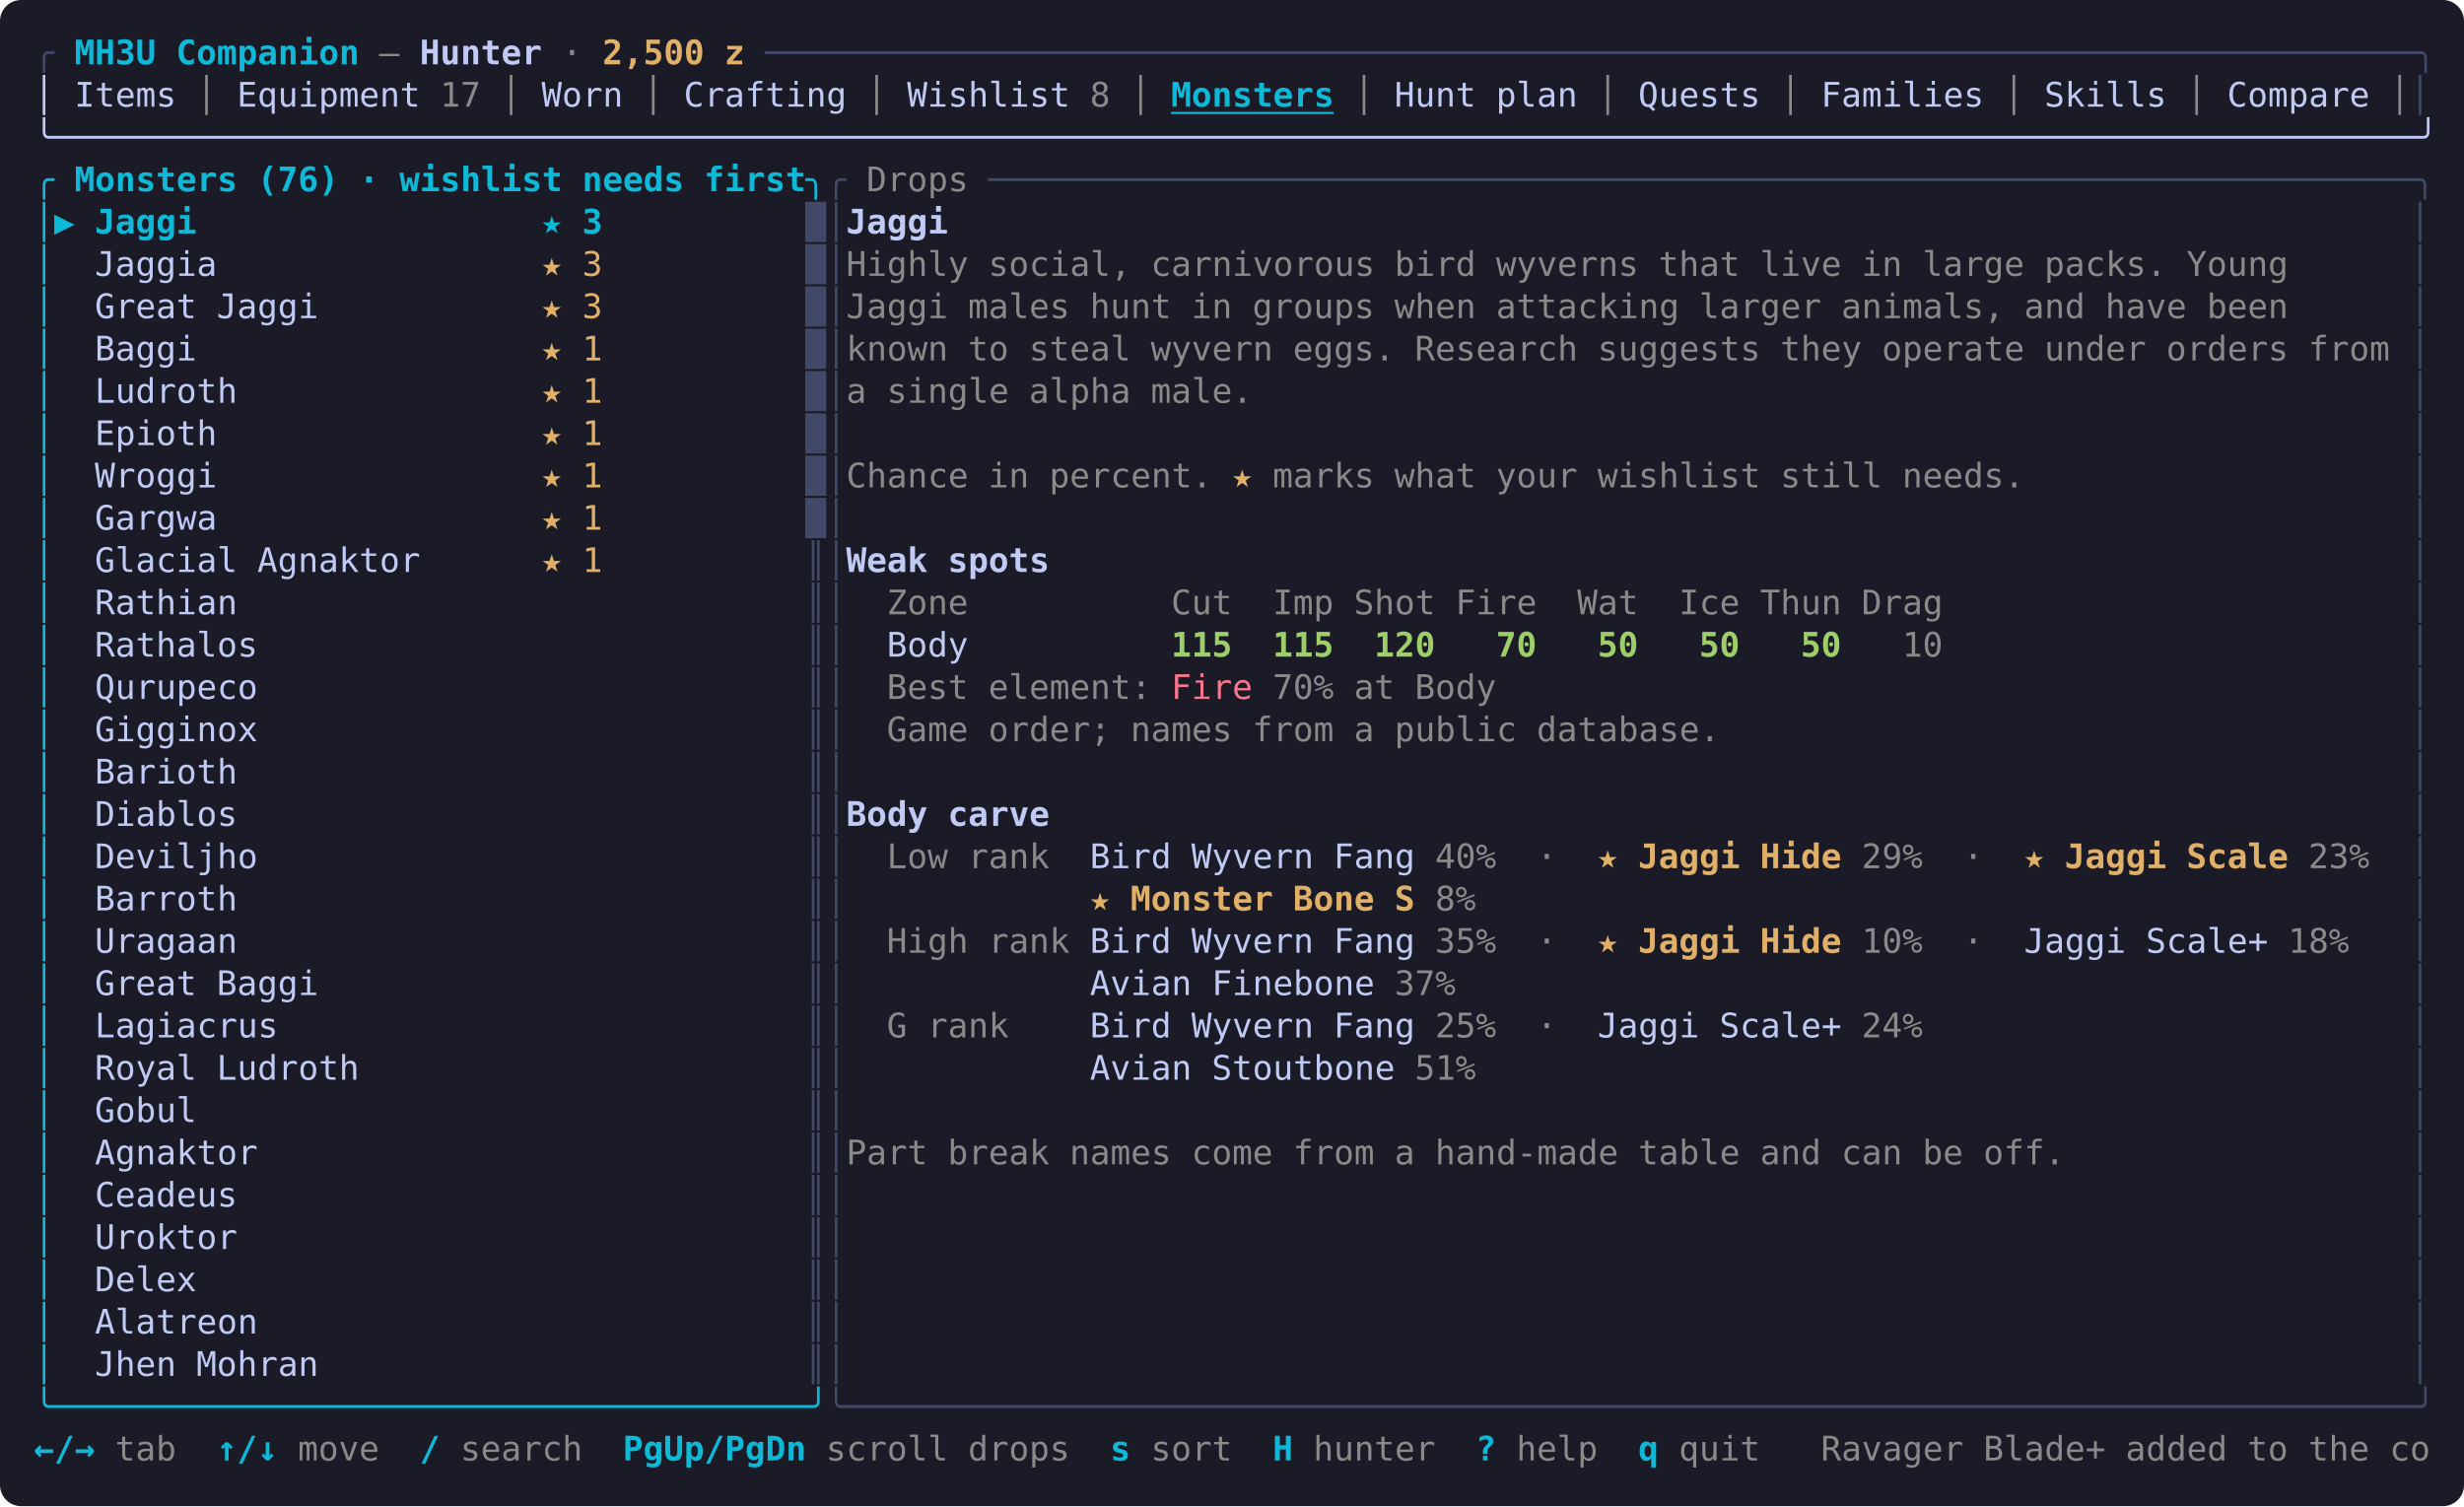
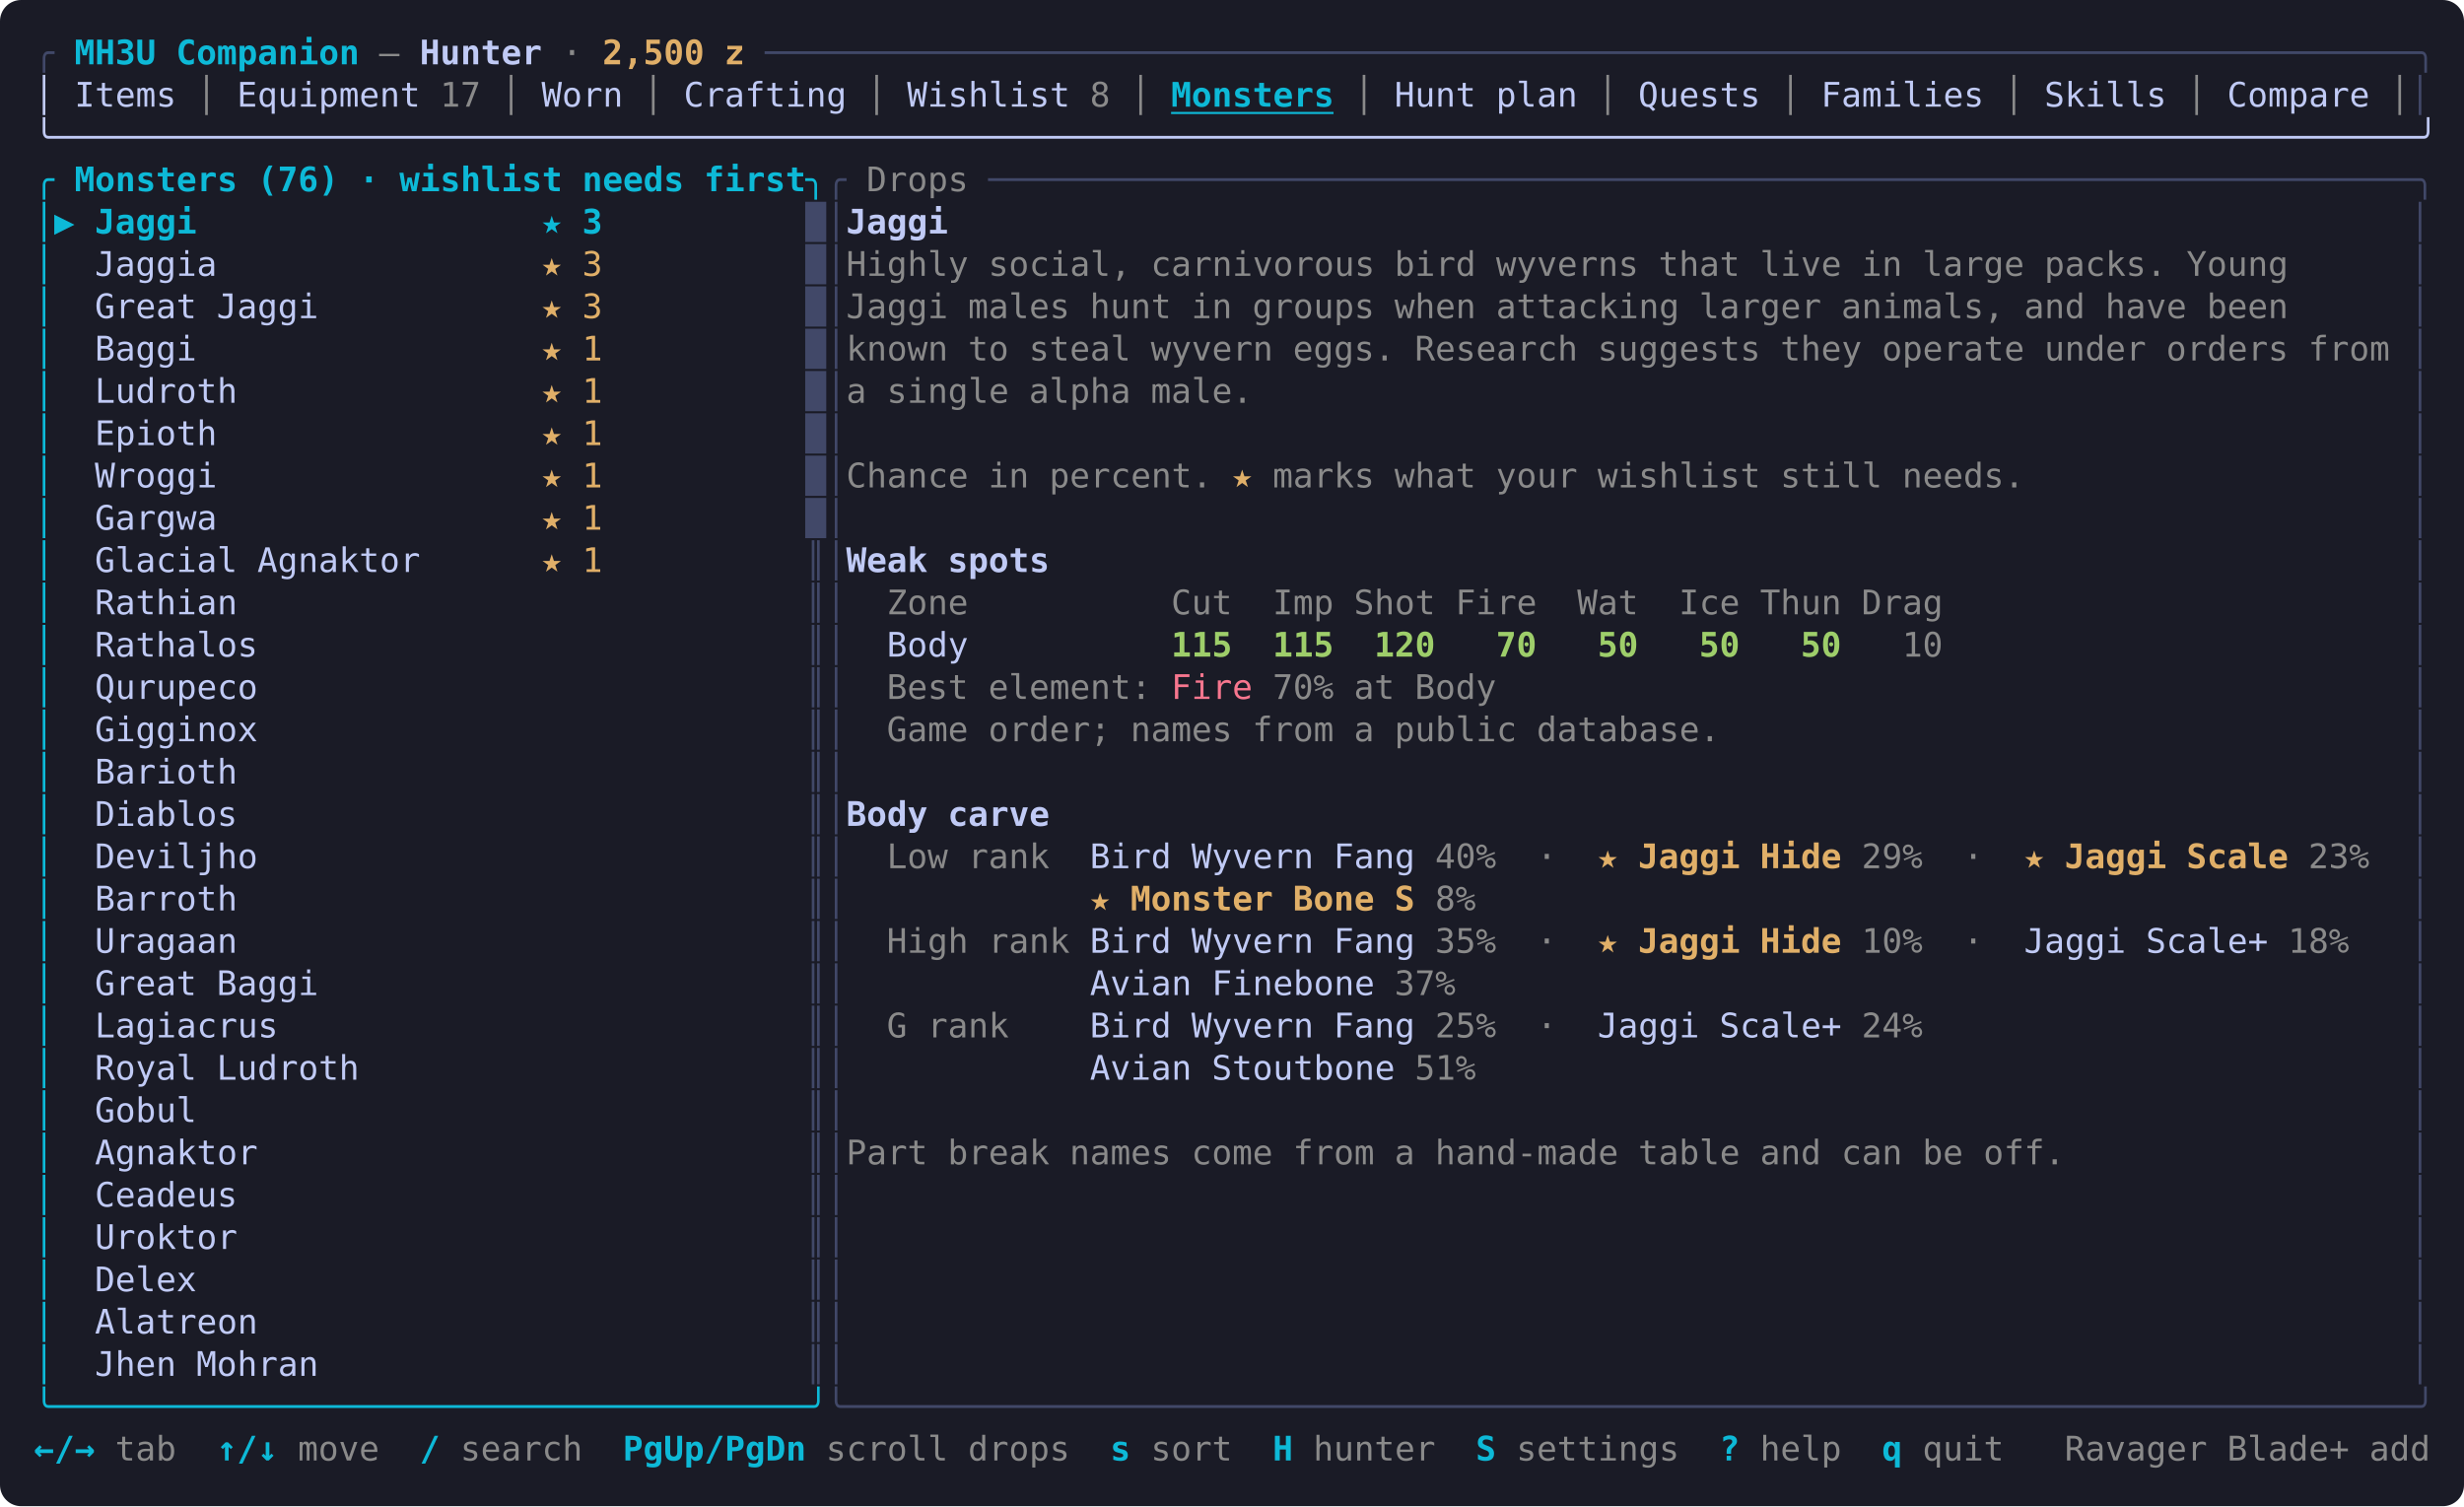
<svg xmlns="http://www.w3.org/2000/svg" width="1164.8" height="712" viewBox="0 0 1164.8 712" role="img">
  <rect width="100%" height="100%" rx="10" fill="#1a1b26" />
  <g font-family="'JetBrains Mono','JetBrainsMono Nerd Font','DejaVu Sans Mono',Menlo,Consolas,monospace" font-size="16">
    <text x="16.0" y="30.4" textLength="9.6" lengthAdjust="spacing" fill="#414868">╭</text>
    <text x="35.2" y="30.4" textLength="38.4" lengthAdjust="spacing" fill="#0db9d7" font-weight="bold">MH3U</text>
    <text x="83.2" y="30.4" textLength="86.4" lengthAdjust="spacing" fill="#0db9d7" font-weight="bold">Companion</text>
    <text x="179.2" y="30.4" textLength="9.6" lengthAdjust="spacing" fill="#8a8a8a">—</text>
    <text x="198.4" y="30.4" textLength="57.6" lengthAdjust="spacing" fill="#c0caf5" font-weight="bold">Hunter</text>
    <text x="265.6" y="30.4" textLength="9.6" lengthAdjust="spacing" fill="#8a8a8a">·</text>
    <text x="284.8" y="30.4" textLength="48.0" lengthAdjust="spacing" fill="#e0af68" font-weight="bold">2,500</text>
    <text x="342.4" y="30.4" textLength="9.6" lengthAdjust="spacing" fill="#e0af68" font-weight="bold">z</text>
    <text x="361.6" y="30.4" textLength="787.2" lengthAdjust="spacing" fill="#414868">─────────────────────────────────────────────────────────────────────────────────╮</text>
    <text x="16.0" y="50.4" textLength="9.6" lengthAdjust="spacing" fill="#c0caf5">│</text>
    <text x="35.2" y="50.4" textLength="48.0" lengthAdjust="spacing" fill="#c0caf5">Items</text>
    <text x="92.8" y="50.4" textLength="9.6" lengthAdjust="spacing" fill="#8a8a8a">│</text>
    <text x="112.0" y="50.4" textLength="86.4" lengthAdjust="spacing" fill="#c0caf5">Equipment</text>
    <text x="208.0" y="50.4" textLength="19.2" lengthAdjust="spacing" fill="#8a8a8a">17</text>
    <text x="236.8" y="50.4" textLength="9.6" lengthAdjust="spacing" fill="#8a8a8a">│</text>
    <text x="256.0" y="50.4" textLength="38.4" lengthAdjust="spacing" fill="#c0caf5">Worn</text>
    <text x="304.0" y="50.4" textLength="9.6" lengthAdjust="spacing" fill="#8a8a8a">│</text>
    <text x="323.2" y="50.4" textLength="76.8" lengthAdjust="spacing" fill="#c0caf5">Crafting</text>
    <text x="409.6" y="50.4" textLength="9.6" lengthAdjust="spacing" fill="#8a8a8a">│</text>
    <text x="428.8" y="50.4" textLength="76.8" lengthAdjust="spacing" fill="#c0caf5">Wishlist</text>
    <text x="515.2" y="50.4" textLength="9.6" lengthAdjust="spacing" fill="#8a8a8a">8</text>
    <text x="534.4" y="50.4" textLength="9.6" lengthAdjust="spacing" fill="#8a8a8a">│</text>
    <text x="553.6" y="50.4" textLength="76.8" lengthAdjust="spacing" fill="#0db9d7" font-weight="bold">Monsters</text>
    <line x1="553.6" y1="53.4" x2="630.4" y2="53.4" stroke="#0db9d7" stroke-width="1" />
    <text x="640.0" y="50.4" textLength="9.6" lengthAdjust="spacing" fill="#8a8a8a">│</text>
    <text x="659.2" y="50.4" textLength="38.4" lengthAdjust="spacing" fill="#c0caf5">Hunt</text>
    <text x="707.2" y="50.4" textLength="38.4" lengthAdjust="spacing" fill="#c0caf5">plan</text>
    <text x="755.2" y="50.4" textLength="9.6" lengthAdjust="spacing" fill="#8a8a8a">│</text>
    <text x="774.4" y="50.4" textLength="57.6" lengthAdjust="spacing" fill="#c0caf5">Quests</text>
    <text x="841.6" y="50.4" textLength="9.6" lengthAdjust="spacing" fill="#8a8a8a">│</text>
    <text x="860.8" y="50.4" textLength="76.8" lengthAdjust="spacing" fill="#c0caf5">Families</text>
    <text x="947.2" y="50.4" textLength="9.6" lengthAdjust="spacing" fill="#8a8a8a">│</text>
    <text x="966.4" y="50.4" textLength="57.6" lengthAdjust="spacing" fill="#c0caf5">Skills</text>
    <text x="1033.6" y="50.4" textLength="9.6" lengthAdjust="spacing" fill="#8a8a8a">│</text>
    <text x="1052.8" y="50.4" textLength="67.2" lengthAdjust="spacing" fill="#c0caf5">Compare</text>
    <text x="1129.6" y="50.4" textLength="9.6" lengthAdjust="spacing" fill="#8a8a8a">│</text>
    <text x="1139.2" y="50.4" textLength="9.6" lengthAdjust="spacing" fill="#414868">│</text>
    <text x="16.0" y="70.4" textLength="1132.8" lengthAdjust="spacing" fill="#c0caf5">╰────────────────────────────────────────────────────────────────────────────────────────────────────────────────────╯</text>
    <text x="16.0" y="90.4" textLength="9.6" lengthAdjust="spacing" fill="#0db9d7">╭</text>
    <text x="35.2" y="90.4" textLength="76.8" lengthAdjust="spacing" fill="#0db9d7" font-weight="bold">Monsters</text>
    <text x="121.6" y="90.4" textLength="38.4" lengthAdjust="spacing" fill="#0db9d7" font-weight="bold">(76)</text>
    <text x="169.6" y="90.4" textLength="9.6" lengthAdjust="spacing" fill="#0db9d7" font-weight="bold">·</text>
    <text x="188.8" y="90.4" textLength="76.8" lengthAdjust="spacing" fill="#0db9d7" font-weight="bold">wishlist</text>
    <text x="275.2" y="90.4" textLength="48.0" lengthAdjust="spacing" fill="#0db9d7" font-weight="bold">needs</text>
    <text x="332.8" y="90.4" textLength="48.0" lengthAdjust="spacing" fill="#0db9d7" font-weight="bold">first</text>
    <text x="380.8" y="90.4" textLength="9.6" lengthAdjust="spacing" fill="#0db9d7">╮</text>
    <text x="390.4" y="90.4" textLength="9.6" lengthAdjust="spacing" fill="#414868">╭</text>
    <text x="409.6" y="90.4" textLength="48.0" lengthAdjust="spacing" fill="#8a8a8a">Drops</text>
    <text x="467.2" y="90.4" textLength="681.6" lengthAdjust="spacing" fill="#414868">──────────────────────────────────────────────────────────────────────╮</text>
    <text x="16.0" y="110.4" textLength="9.6" lengthAdjust="spacing" fill="#0db9d7">│</text>
    <text x="25.6" y="110.4" textLength="9.6" lengthAdjust="spacing" fill="#0db9d7" font-weight="bold">▶︎</text>
    <text x="44.8" y="110.4" textLength="48.0" lengthAdjust="spacing" fill="#0db9d7" font-weight="bold">Jaggi</text>
    <text x="256.0" y="110.4" textLength="9.6" lengthAdjust="spacing" fill="#0db9d7" font-weight="bold">★︎</text>
    <text x="275.2" y="110.4" textLength="9.6" lengthAdjust="spacing" fill="#0db9d7" font-weight="bold">3</text>
    <text x="380.8" y="110.4" textLength="19.2" lengthAdjust="spacing" fill="#414868">█│</text>
    <text x="400.0" y="110.4" textLength="48.0" lengthAdjust="spacing" fill="#c0caf5" font-weight="bold">Jaggi</text>
    <text x="1139.2" y="110.4" textLength="9.6" lengthAdjust="spacing" fill="#414868">│</text>
    <text x="16.0" y="130.4" textLength="9.6" lengthAdjust="spacing" fill="#0db9d7">│</text>
    <text x="44.8" y="130.4" textLength="57.6" lengthAdjust="spacing" fill="#c0caf5">Jaggia</text>
    <text x="256.0" y="130.4" textLength="9.6" lengthAdjust="spacing" fill="#e0af68">★︎</text>
    <text x="275.2" y="130.4" textLength="9.6" lengthAdjust="spacing" fill="#e0af68">3</text>
    <text x="380.8" y="130.4" textLength="19.2" lengthAdjust="spacing" fill="#414868">█│</text>
    <text x="400.0" y="130.4" textLength="57.6" lengthAdjust="spacing" fill="#8a8a8a">Highly</text>
    <text x="467.2" y="130.4" textLength="67.2" lengthAdjust="spacing" fill="#8a8a8a">social,</text>
    <text x="544.0" y="130.4" textLength="105.6" lengthAdjust="spacing" fill="#8a8a8a">carnivorous</text>
    <text x="659.2" y="130.4" textLength="38.4" lengthAdjust="spacing" fill="#8a8a8a">bird</text>
    <text x="707.2" y="130.4" textLength="67.2" lengthAdjust="spacing" fill="#8a8a8a">wyverns</text>
    <text x="784.0" y="130.4" textLength="38.4" lengthAdjust="spacing" fill="#8a8a8a">that</text>
    <text x="832.0" y="130.4" textLength="38.4" lengthAdjust="spacing" fill="#8a8a8a">live</text>
    <text x="880.0" y="130.4" textLength="19.2" lengthAdjust="spacing" fill="#8a8a8a">in</text>
    <text x="908.8" y="130.4" textLength="48.0" lengthAdjust="spacing" fill="#8a8a8a">large</text>
    <text x="966.4" y="130.4" textLength="57.6" lengthAdjust="spacing" fill="#8a8a8a">packs.</text>
    <text x="1033.6" y="130.4" textLength="48.0" lengthAdjust="spacing" fill="#8a8a8a">Young</text>
    <text x="1139.2" y="130.4" textLength="9.6" lengthAdjust="spacing" fill="#414868">│</text>
    <text x="16.0" y="150.4" textLength="9.6" lengthAdjust="spacing" fill="#0db9d7">│</text>
    <text x="44.8" y="150.4" textLength="48.0" lengthAdjust="spacing" fill="#c0caf5">Great</text>
    <text x="102.4" y="150.4" textLength="48.0" lengthAdjust="spacing" fill="#c0caf5">Jaggi</text>
    <text x="256.0" y="150.4" textLength="9.6" lengthAdjust="spacing" fill="#e0af68">★︎</text>
    <text x="275.2" y="150.4" textLength="9.6" lengthAdjust="spacing" fill="#e0af68">3</text>
    <text x="380.8" y="150.4" textLength="19.2" lengthAdjust="spacing" fill="#414868">█│</text>
    <text x="400.0" y="150.4" textLength="48.0" lengthAdjust="spacing" fill="#8a8a8a">Jaggi</text>
    <text x="457.6" y="150.4" textLength="48.0" lengthAdjust="spacing" fill="#8a8a8a">males</text>
    <text x="515.2" y="150.4" textLength="38.4" lengthAdjust="spacing" fill="#8a8a8a">hunt</text>
    <text x="563.2" y="150.4" textLength="19.2" lengthAdjust="spacing" fill="#8a8a8a">in</text>
    <text x="592.0" y="150.4" textLength="57.6" lengthAdjust="spacing" fill="#8a8a8a">groups</text>
    <text x="659.2" y="150.4" textLength="38.4" lengthAdjust="spacing" fill="#8a8a8a">when</text>
    <text x="707.2" y="150.4" textLength="86.4" lengthAdjust="spacing" fill="#8a8a8a">attacking</text>
    <text x="803.2" y="150.4" textLength="57.6" lengthAdjust="spacing" fill="#8a8a8a">larger</text>
    <text x="870.4" y="150.4" textLength="76.8" lengthAdjust="spacing" fill="#8a8a8a">animals,</text>
    <text x="956.8" y="150.4" textLength="28.8" lengthAdjust="spacing" fill="#8a8a8a">and</text>
    <text x="995.2" y="150.4" textLength="38.4" lengthAdjust="spacing" fill="#8a8a8a">have</text>
    <text x="1043.2" y="150.4" textLength="38.4" lengthAdjust="spacing" fill="#8a8a8a">been</text>
    <text x="1139.2" y="150.4" textLength="9.6" lengthAdjust="spacing" fill="#414868">│</text>
    <text x="16.0" y="170.4" textLength="9.6" lengthAdjust="spacing" fill="#0db9d7">│</text>
    <text x="44.8" y="170.4" textLength="48.0" lengthAdjust="spacing" fill="#c0caf5">Baggi</text>
    <text x="256.0" y="170.4" textLength="9.6" lengthAdjust="spacing" fill="#e0af68">★︎</text>
    <text x="275.2" y="170.4" textLength="9.6" lengthAdjust="spacing" fill="#e0af68">1</text>
    <text x="380.8" y="170.4" textLength="19.2" lengthAdjust="spacing" fill="#414868">█│</text>
    <text x="400.0" y="170.4" textLength="48.0" lengthAdjust="spacing" fill="#8a8a8a">known</text>
    <text x="457.6" y="170.4" textLength="19.2" lengthAdjust="spacing" fill="#8a8a8a">to</text>
    <text x="486.4" y="170.4" textLength="48.0" lengthAdjust="spacing" fill="#8a8a8a">steal</text>
    <text x="544.0" y="170.4" textLength="57.6" lengthAdjust="spacing" fill="#8a8a8a">wyvern</text>
    <text x="611.2" y="170.4" textLength="48.0" lengthAdjust="spacing" fill="#8a8a8a">eggs.</text>
    <text x="668.8" y="170.4" textLength="76.8" lengthAdjust="spacing" fill="#8a8a8a">Research</text>
    <text x="755.2" y="170.4" textLength="76.8" lengthAdjust="spacing" fill="#8a8a8a">suggests</text>
    <text x="841.6" y="170.4" textLength="38.4" lengthAdjust="spacing" fill="#8a8a8a">they</text>
    <text x="889.6" y="170.4" textLength="67.2" lengthAdjust="spacing" fill="#8a8a8a">operate</text>
    <text x="966.4" y="170.4" textLength="48.0" lengthAdjust="spacing" fill="#8a8a8a">under</text>
    <text x="1024.0" y="170.4" textLength="57.6" lengthAdjust="spacing" fill="#8a8a8a">orders</text>
    <text x="1091.2" y="170.4" textLength="38.4" lengthAdjust="spacing" fill="#8a8a8a">from</text>
    <text x="1139.2" y="170.4" textLength="9.6" lengthAdjust="spacing" fill="#414868">│</text>
    <text x="16.0" y="190.4" textLength="9.6" lengthAdjust="spacing" fill="#0db9d7">│</text>
    <text x="44.8" y="190.4" textLength="67.2" lengthAdjust="spacing" fill="#c0caf5">Ludroth</text>
    <text x="256.0" y="190.4" textLength="9.6" lengthAdjust="spacing" fill="#e0af68">★︎</text>
    <text x="275.2" y="190.4" textLength="9.6" lengthAdjust="spacing" fill="#e0af68">1</text>
    <text x="380.8" y="190.4" textLength="19.2" lengthAdjust="spacing" fill="#414868">█│</text>
    <text x="400.0" y="190.4" textLength="9.6" lengthAdjust="spacing" fill="#8a8a8a">a</text>
    <text x="419.2" y="190.4" textLength="57.6" lengthAdjust="spacing" fill="#8a8a8a">single</text>
    <text x="486.4" y="190.4" textLength="48.0" lengthAdjust="spacing" fill="#8a8a8a">alpha</text>
    <text x="544.0" y="190.4" textLength="48.0" lengthAdjust="spacing" fill="#8a8a8a">male.</text>
    <text x="1139.2" y="190.4" textLength="9.6" lengthAdjust="spacing" fill="#414868">│</text>
    <text x="16.0" y="210.4" textLength="9.6" lengthAdjust="spacing" fill="#0db9d7">│</text>
    <text x="44.8" y="210.4" textLength="57.6" lengthAdjust="spacing" fill="#c0caf5">Epioth</text>
    <text x="256.0" y="210.4" textLength="9.6" lengthAdjust="spacing" fill="#e0af68">★︎</text>
    <text x="275.2" y="210.4" textLength="9.6" lengthAdjust="spacing" fill="#e0af68">1</text>
    <text x="380.8" y="210.4" textLength="19.2" lengthAdjust="spacing" fill="#414868">█│</text>
    <text x="1139.2" y="210.4" textLength="9.6" lengthAdjust="spacing" fill="#414868">│</text>
    <text x="16.0" y="230.4" textLength="9.6" lengthAdjust="spacing" fill="#0db9d7">│</text>
    <text x="44.8" y="230.4" textLength="57.6" lengthAdjust="spacing" fill="#c0caf5">Wroggi</text>
    <text x="256.0" y="230.4" textLength="9.6" lengthAdjust="spacing" fill="#e0af68">★︎</text>
    <text x="275.2" y="230.4" textLength="9.6" lengthAdjust="spacing" fill="#e0af68">1</text>
    <text x="380.8" y="230.4" textLength="19.2" lengthAdjust="spacing" fill="#414868">█│</text>
    <text x="400.0" y="230.4" textLength="57.6" lengthAdjust="spacing" fill="#8a8a8a">Chance</text>
    <text x="467.2" y="230.4" textLength="19.2" lengthAdjust="spacing" fill="#8a8a8a">in</text>
    <text x="496.0" y="230.4" textLength="76.8" lengthAdjust="spacing" fill="#8a8a8a">percent.</text>
    <text x="582.4" y="230.4" textLength="9.6" lengthAdjust="spacing" fill="#e0af68">★︎</text>
    <text x="601.6" y="230.4" textLength="48.0" lengthAdjust="spacing" fill="#8a8a8a">marks</text>
    <text x="659.2" y="230.4" textLength="38.4" lengthAdjust="spacing" fill="#8a8a8a">what</text>
    <text x="707.2" y="230.4" textLength="38.4" lengthAdjust="spacing" fill="#8a8a8a">your</text>
    <text x="755.2" y="230.4" textLength="76.8" lengthAdjust="spacing" fill="#8a8a8a">wishlist</text>
    <text x="841.6" y="230.4" textLength="48.0" lengthAdjust="spacing" fill="#8a8a8a">still</text>
    <text x="899.2" y="230.4" textLength="57.6" lengthAdjust="spacing" fill="#8a8a8a">needs.</text>
    <text x="1139.2" y="230.4" textLength="9.6" lengthAdjust="spacing" fill="#414868">│</text>
    <text x="16.0" y="250.4" textLength="9.6" lengthAdjust="spacing" fill="#0db9d7">│</text>
    <text x="44.8" y="250.4" textLength="57.6" lengthAdjust="spacing" fill="#c0caf5">Gargwa</text>
    <text x="256.0" y="250.4" textLength="9.6" lengthAdjust="spacing" fill="#e0af68">★︎</text>
    <text x="275.2" y="250.4" textLength="9.6" lengthAdjust="spacing" fill="#e0af68">1</text>
    <text x="380.8" y="250.4" textLength="19.2" lengthAdjust="spacing" fill="#414868">█│</text>
    <text x="1139.2" y="250.4" textLength="9.6" lengthAdjust="spacing" fill="#414868">│</text>
    <text x="16.0" y="270.4" textLength="9.6" lengthAdjust="spacing" fill="#0db9d7">│</text>
    <text x="44.8" y="270.4" textLength="67.2" lengthAdjust="spacing" fill="#c0caf5">Glacial</text>
    <text x="121.6" y="270.4" textLength="76.8" lengthAdjust="spacing" fill="#c0caf5">Agnaktor</text>
    <text x="256.0" y="270.4" textLength="9.6" lengthAdjust="spacing" fill="#e0af68">★︎</text>
    <text x="275.2" y="270.4" textLength="9.6" lengthAdjust="spacing" fill="#e0af68">1</text>
    <text x="380.8" y="270.4" textLength="19.2" lengthAdjust="spacing" fill="#414868">║│</text>
    <text x="400.0" y="270.4" textLength="38.4" lengthAdjust="spacing" fill="#c0caf5" font-weight="bold">Weak</text>
    <text x="448.0" y="270.4" textLength="48.0" lengthAdjust="spacing" fill="#c0caf5" font-weight="bold">spots</text>
    <text x="1139.2" y="270.4" textLength="9.6" lengthAdjust="spacing" fill="#414868">│</text>
    <text x="16.0" y="290.4" textLength="9.6" lengthAdjust="spacing" fill="#0db9d7">│</text>
    <text x="44.8" y="290.4" textLength="67.2" lengthAdjust="spacing" fill="#c0caf5">Rathian</text>
    <text x="380.8" y="290.4" textLength="19.2" lengthAdjust="spacing" fill="#414868">║│</text>
    <text x="419.2" y="290.4" textLength="38.4" lengthAdjust="spacing" fill="#8a8a8a">Zone</text>
    <text x="553.6" y="290.4" textLength="28.8" lengthAdjust="spacing" fill="#8a8a8a">Cut</text>
    <text x="601.6" y="290.4" textLength="28.8" lengthAdjust="spacing" fill="#8a8a8a">Imp</text>
    <text x="640.0" y="290.4" textLength="38.4" lengthAdjust="spacing" fill="#8a8a8a">Shot</text>
    <text x="688.0" y="290.4" textLength="38.4" lengthAdjust="spacing" fill="#8a8a8a">Fire</text>
    <text x="745.6" y="290.4" textLength="28.8" lengthAdjust="spacing" fill="#8a8a8a">Wat</text>
    <text x="793.6" y="290.4" textLength="28.8" lengthAdjust="spacing" fill="#8a8a8a">Ice</text>
    <text x="832.0" y="290.4" textLength="38.4" lengthAdjust="spacing" fill="#8a8a8a">Thun</text>
    <text x="880.0" y="290.4" textLength="38.4" lengthAdjust="spacing" fill="#8a8a8a">Drag</text>
    <text x="1139.2" y="290.4" textLength="9.6" lengthAdjust="spacing" fill="#414868">│</text>
    <text x="16.0" y="310.4" textLength="9.6" lengthAdjust="spacing" fill="#0db9d7">│</text>
    <text x="44.8" y="310.4" textLength="76.8" lengthAdjust="spacing" fill="#c0caf5">Rathalos</text>
    <text x="380.8" y="310.4" textLength="19.2" lengthAdjust="spacing" fill="#414868">║│</text>
    <text x="419.2" y="310.4" textLength="38.4" lengthAdjust="spacing" fill="#c0caf5">Body</text>
    <text x="553.6" y="310.4" textLength="28.8" lengthAdjust="spacing" fill="#9ece6a" font-weight="bold">115</text>
    <text x="601.6" y="310.4" textLength="28.8" lengthAdjust="spacing" fill="#9ece6a" font-weight="bold">115</text>
    <text x="649.6" y="310.4" textLength="28.8" lengthAdjust="spacing" fill="#9ece6a" font-weight="bold">120</text>
    <text x="707.2" y="310.4" textLength="19.2" lengthAdjust="spacing" fill="#9ece6a" font-weight="bold">70</text>
    <text x="755.2" y="310.4" textLength="19.2" lengthAdjust="spacing" fill="#9ece6a" font-weight="bold">50</text>
    <text x="803.2" y="310.4" textLength="19.2" lengthAdjust="spacing" fill="#9ece6a" font-weight="bold">50</text>
    <text x="851.2" y="310.4" textLength="19.2" lengthAdjust="spacing" fill="#9ece6a" font-weight="bold">50</text>
    <text x="899.2" y="310.4" textLength="19.2" lengthAdjust="spacing" fill="#8a8a8a">10</text>
    <text x="1139.2" y="310.4" textLength="9.6" lengthAdjust="spacing" fill="#414868">│</text>
    <text x="16.0" y="330.4" textLength="9.6" lengthAdjust="spacing" fill="#0db9d7">│</text>
    <text x="44.8" y="330.4" textLength="76.8" lengthAdjust="spacing" fill="#c0caf5">Qurupeco</text>
    <text x="380.8" y="330.4" textLength="19.2" lengthAdjust="spacing" fill="#414868">║│</text>
    <text x="419.2" y="330.4" textLength="38.4" lengthAdjust="spacing" fill="#8a8a8a">Best</text>
    <text x="467.2" y="330.4" textLength="76.8" lengthAdjust="spacing" fill="#8a8a8a">element:</text>
    <text x="553.6" y="330.4" textLength="38.4" lengthAdjust="spacing" fill="#f7768e">Fire</text>
    <text x="601.6" y="330.4" textLength="28.8" lengthAdjust="spacing" fill="#8a8a8a">70%</text>
    <text x="640.0" y="330.4" textLength="19.2" lengthAdjust="spacing" fill="#8a8a8a">at</text>
    <text x="668.8" y="330.4" textLength="38.4" lengthAdjust="spacing" fill="#8a8a8a">Body</text>
    <text x="1139.2" y="330.4" textLength="9.6" lengthAdjust="spacing" fill="#414868">│</text>
    <text x="16.0" y="350.4" textLength="9.6" lengthAdjust="spacing" fill="#0db9d7">│</text>
    <text x="44.8" y="350.4" textLength="76.8" lengthAdjust="spacing" fill="#c0caf5">Gigginox</text>
    <text x="380.8" y="350.4" textLength="19.2" lengthAdjust="spacing" fill="#414868">║│</text>
    <text x="419.2" y="350.4" textLength="38.4" lengthAdjust="spacing" fill="#8a8a8a">Game</text>
    <text x="467.2" y="350.4" textLength="57.6" lengthAdjust="spacing" fill="#8a8a8a">order;</text>
    <text x="534.4" y="350.4" textLength="48.0" lengthAdjust="spacing" fill="#8a8a8a">names</text>
    <text x="592.0" y="350.4" textLength="38.4" lengthAdjust="spacing" fill="#8a8a8a">from</text>
    <text x="640.0" y="350.4" textLength="9.6" lengthAdjust="spacing" fill="#8a8a8a">a</text>
    <text x="659.2" y="350.4" textLength="57.6" lengthAdjust="spacing" fill="#8a8a8a">public</text>
    <text x="726.4" y="350.4" textLength="86.4" lengthAdjust="spacing" fill="#8a8a8a">database.</text>
    <text x="1139.2" y="350.4" textLength="9.6" lengthAdjust="spacing" fill="#414868">│</text>
    <text x="16.0" y="370.4" textLength="9.6" lengthAdjust="spacing" fill="#0db9d7">│</text>
    <text x="44.8" y="370.4" textLength="67.2" lengthAdjust="spacing" fill="#c0caf5">Barioth</text>
    <text x="380.8" y="370.4" textLength="19.2" lengthAdjust="spacing" fill="#414868">║│</text>
    <text x="1139.2" y="370.4" textLength="9.6" lengthAdjust="spacing" fill="#414868">│</text>
    <text x="16.0" y="390.4" textLength="9.6" lengthAdjust="spacing" fill="#0db9d7">│</text>
    <text x="44.8" y="390.4" textLength="67.2" lengthAdjust="spacing" fill="#c0caf5">Diablos</text>
    <text x="380.8" y="390.4" textLength="19.2" lengthAdjust="spacing" fill="#414868">║│</text>
    <text x="400.0" y="390.4" textLength="38.4" lengthAdjust="spacing" fill="#c0caf5" font-weight="bold">Body</text>
    <text x="448.0" y="390.4" textLength="48.0" lengthAdjust="spacing" fill="#c0caf5" font-weight="bold">carve</text>
    <text x="1139.2" y="390.4" textLength="9.6" lengthAdjust="spacing" fill="#414868">│</text>
    <text x="16.0" y="410.4" textLength="9.6" lengthAdjust="spacing" fill="#0db9d7">│</text>
    <text x="44.8" y="410.4" textLength="76.8" lengthAdjust="spacing" fill="#c0caf5">Deviljho</text>
    <text x="380.8" y="410.4" textLength="19.2" lengthAdjust="spacing" fill="#414868">║│</text>
    <text x="419.2" y="410.4" textLength="28.8" lengthAdjust="spacing" fill="#8a8a8a">Low</text>
    <text x="457.6" y="410.4" textLength="38.4" lengthAdjust="spacing" fill="#8a8a8a">rank</text>
    <text x="515.2" y="410.4" textLength="38.4" lengthAdjust="spacing" fill="#c0caf5">Bird</text>
    <text x="563.2" y="410.4" textLength="57.6" lengthAdjust="spacing" fill="#c0caf5">Wyvern</text>
    <text x="630.4" y="410.4" textLength="38.4" lengthAdjust="spacing" fill="#c0caf5">Fang</text>
    <text x="678.4" y="410.4" textLength="28.8" lengthAdjust="spacing" fill="#8a8a8a">40%</text>
    <text x="726.4" y="410.4" textLength="9.6" lengthAdjust="spacing" fill="#8a8a8a">·</text>
    <text x="755.2" y="410.4" textLength="9.6" lengthAdjust="spacing" fill="#e0af68" font-weight="bold">★︎</text>
    <text x="774.4" y="410.4" textLength="48.0" lengthAdjust="spacing" fill="#e0af68" font-weight="bold">Jaggi</text>
    <text x="832.0" y="410.4" textLength="38.4" lengthAdjust="spacing" fill="#e0af68" font-weight="bold">Hide</text>
    <text x="880.0" y="410.4" textLength="28.8" lengthAdjust="spacing" fill="#8a8a8a">29%</text>
    <text x="928.0" y="410.4" textLength="9.6" lengthAdjust="spacing" fill="#8a8a8a">·</text>
    <text x="956.8" y="410.4" textLength="9.6" lengthAdjust="spacing" fill="#e0af68" font-weight="bold">★︎</text>
    <text x="976.0" y="410.4" textLength="48.0" lengthAdjust="spacing" fill="#e0af68" font-weight="bold">Jaggi</text>
    <text x="1033.6" y="410.4" textLength="48.0" lengthAdjust="spacing" fill="#e0af68" font-weight="bold">Scale</text>
    <text x="1091.2" y="410.4" textLength="28.8" lengthAdjust="spacing" fill="#8a8a8a">23%</text>
    <text x="1139.2" y="410.4" textLength="9.6" lengthAdjust="spacing" fill="#414868">│</text>
    <text x="16.0" y="430.4" textLength="9.6" lengthAdjust="spacing" fill="#0db9d7">│</text>
    <text x="44.8" y="430.4" textLength="67.2" lengthAdjust="spacing" fill="#c0caf5">Barroth</text>
    <text x="380.8" y="430.4" textLength="19.2" lengthAdjust="spacing" fill="#414868">║│</text>
    <text x="515.2" y="430.4" textLength="9.6" lengthAdjust="spacing" fill="#e0af68" font-weight="bold">★︎</text>
    <text x="534.4" y="430.4" textLength="67.2" lengthAdjust="spacing" fill="#e0af68" font-weight="bold">Monster</text>
    <text x="611.2" y="430.4" textLength="38.4" lengthAdjust="spacing" fill="#e0af68" font-weight="bold">Bone</text>
    <text x="659.2" y="430.4" textLength="9.6" lengthAdjust="spacing" fill="#e0af68" font-weight="bold">S</text>
    <text x="678.4" y="430.4" textLength="19.2" lengthAdjust="spacing" fill="#8a8a8a">8%</text>
    <text x="1139.2" y="430.4" textLength="9.6" lengthAdjust="spacing" fill="#414868">│</text>
    <text x="16.0" y="450.4" textLength="9.6" lengthAdjust="spacing" fill="#0db9d7">│</text>
    <text x="44.8" y="450.4" textLength="67.2" lengthAdjust="spacing" fill="#c0caf5">Uragaan</text>
    <text x="380.8" y="450.4" textLength="19.2" lengthAdjust="spacing" fill="#414868">║│</text>
    <text x="419.2" y="450.4" textLength="38.4" lengthAdjust="spacing" fill="#8a8a8a">High</text>
    <text x="467.2" y="450.4" textLength="38.4" lengthAdjust="spacing" fill="#8a8a8a">rank</text>
    <text x="515.2" y="450.4" textLength="38.4" lengthAdjust="spacing" fill="#c0caf5">Bird</text>
    <text x="563.2" y="450.4" textLength="57.6" lengthAdjust="spacing" fill="#c0caf5">Wyvern</text>
    <text x="630.4" y="450.4" textLength="38.4" lengthAdjust="spacing" fill="#c0caf5">Fang</text>
    <text x="678.4" y="450.4" textLength="28.8" lengthAdjust="spacing" fill="#8a8a8a">35%</text>
    <text x="726.4" y="450.4" textLength="9.6" lengthAdjust="spacing" fill="#8a8a8a">·</text>
    <text x="755.2" y="450.4" textLength="9.6" lengthAdjust="spacing" fill="#e0af68" font-weight="bold">★︎</text>
    <text x="774.4" y="450.4" textLength="48.0" lengthAdjust="spacing" fill="#e0af68" font-weight="bold">Jaggi</text>
    <text x="832.0" y="450.4" textLength="38.4" lengthAdjust="spacing" fill="#e0af68" font-weight="bold">Hide</text>
    <text x="880.0" y="450.4" textLength="28.8" lengthAdjust="spacing" fill="#8a8a8a">10%</text>
    <text x="928.0" y="450.4" textLength="9.6" lengthAdjust="spacing" fill="#8a8a8a">·</text>
    <text x="956.8" y="450.4" textLength="48.0" lengthAdjust="spacing" fill="#c0caf5">Jaggi</text>
    <text x="1014.4" y="450.4" textLength="57.6" lengthAdjust="spacing" fill="#c0caf5">Scale+</text>
    <text x="1081.6" y="450.4" textLength="28.8" lengthAdjust="spacing" fill="#8a8a8a">18%</text>
    <text x="1139.2" y="450.4" textLength="9.6" lengthAdjust="spacing" fill="#414868">│</text>
    <text x="16.0" y="470.4" textLength="9.6" lengthAdjust="spacing" fill="#0db9d7">│</text>
    <text x="44.8" y="470.4" textLength="48.0" lengthAdjust="spacing" fill="#c0caf5">Great</text>
    <text x="102.4" y="470.4" textLength="48.0" lengthAdjust="spacing" fill="#c0caf5">Baggi</text>
    <text x="380.8" y="470.4" textLength="19.2" lengthAdjust="spacing" fill="#414868">║│</text>
    <text x="515.2" y="470.4" textLength="48.0" lengthAdjust="spacing" fill="#c0caf5">Avian</text>
    <text x="572.8" y="470.4" textLength="76.8" lengthAdjust="spacing" fill="#c0caf5">Finebone</text>
    <text x="659.2" y="470.4" textLength="28.8" lengthAdjust="spacing" fill="#8a8a8a">37%</text>
    <text x="1139.2" y="470.4" textLength="9.6" lengthAdjust="spacing" fill="#414868">│</text>
    <text x="16.0" y="490.4" textLength="9.6" lengthAdjust="spacing" fill="#0db9d7">│</text>
    <text x="44.8" y="490.4" textLength="86.4" lengthAdjust="spacing" fill="#c0caf5">Lagiacrus</text>
    <text x="380.8" y="490.4" textLength="19.2" lengthAdjust="spacing" fill="#414868">║│</text>
    <text x="419.2" y="490.4" textLength="9.6" lengthAdjust="spacing" fill="#8a8a8a">G</text>
    <text x="438.4" y="490.4" textLength="38.4" lengthAdjust="spacing" fill="#8a8a8a">rank</text>
    <text x="515.2" y="490.4" textLength="38.4" lengthAdjust="spacing" fill="#c0caf5">Bird</text>
    <text x="563.2" y="490.4" textLength="57.6" lengthAdjust="spacing" fill="#c0caf5">Wyvern</text>
    <text x="630.4" y="490.4" textLength="38.4" lengthAdjust="spacing" fill="#c0caf5">Fang</text>
    <text x="678.4" y="490.4" textLength="28.8" lengthAdjust="spacing" fill="#8a8a8a">25%</text>
    <text x="726.4" y="490.4" textLength="9.6" lengthAdjust="spacing" fill="#8a8a8a">·</text>
    <text x="755.2" y="490.4" textLength="48.0" lengthAdjust="spacing" fill="#c0caf5">Jaggi</text>
    <text x="812.8" y="490.4" textLength="57.6" lengthAdjust="spacing" fill="#c0caf5">Scale+</text>
    <text x="880.0" y="490.4" textLength="28.8" lengthAdjust="spacing" fill="#8a8a8a">24%</text>
    <text x="1139.2" y="490.4" textLength="9.6" lengthAdjust="spacing" fill="#414868">│</text>
    <text x="16.0" y="510.4" textLength="9.6" lengthAdjust="spacing" fill="#0db9d7">│</text>
    <text x="44.8" y="510.4" textLength="48.0" lengthAdjust="spacing" fill="#c0caf5">Royal</text>
    <text x="102.4" y="510.4" textLength="67.2" lengthAdjust="spacing" fill="#c0caf5">Ludroth</text>
    <text x="380.8" y="510.4" textLength="19.2" lengthAdjust="spacing" fill="#414868">║│</text>
    <text x="515.2" y="510.4" textLength="48.0" lengthAdjust="spacing" fill="#c0caf5">Avian</text>
    <text x="572.8" y="510.4" textLength="86.4" lengthAdjust="spacing" fill="#c0caf5">Stoutbone</text>
    <text x="668.8" y="510.4" textLength="28.8" lengthAdjust="spacing" fill="#8a8a8a">51%</text>
    <text x="1139.2" y="510.4" textLength="9.6" lengthAdjust="spacing" fill="#414868">│</text>
    <text x="16.0" y="530.4" textLength="9.6" lengthAdjust="spacing" fill="#0db9d7">│</text>
    <text x="44.8" y="530.4" textLength="48.0" lengthAdjust="spacing" fill="#c0caf5">Gobul</text>
    <text x="380.8" y="530.4" textLength="19.2" lengthAdjust="spacing" fill="#414868">║│</text>
    <text x="1139.2" y="530.4" textLength="9.6" lengthAdjust="spacing" fill="#414868">│</text>
    <text x="16.0" y="550.4" textLength="9.6" lengthAdjust="spacing" fill="#0db9d7">│</text>
    <text x="44.8" y="550.4" textLength="76.8" lengthAdjust="spacing" fill="#c0caf5">Agnaktor</text>
    <text x="380.8" y="550.4" textLength="19.2" lengthAdjust="spacing" fill="#414868">║│</text>
    <text x="400.0" y="550.4" textLength="38.4" lengthAdjust="spacing" fill="#8a8a8a">Part</text>
    <text x="448.0" y="550.4" textLength="48.0" lengthAdjust="spacing" fill="#8a8a8a">break</text>
    <text x="505.6" y="550.4" textLength="48.0" lengthAdjust="spacing" fill="#8a8a8a">names</text>
    <text x="563.2" y="550.4" textLength="38.4" lengthAdjust="spacing" fill="#8a8a8a">come</text>
    <text x="611.2" y="550.4" textLength="38.4" lengthAdjust="spacing" fill="#8a8a8a">from</text>
    <text x="659.2" y="550.4" textLength="9.6" lengthAdjust="spacing" fill="#8a8a8a">a</text>
    <text x="678.4" y="550.4" textLength="86.4" lengthAdjust="spacing" fill="#8a8a8a">hand-made</text>
    <text x="774.4" y="550.4" textLength="48.0" lengthAdjust="spacing" fill="#8a8a8a">table</text>
    <text x="832.0" y="550.4" textLength="28.8" lengthAdjust="spacing" fill="#8a8a8a">and</text>
    <text x="870.4" y="550.4" textLength="28.8" lengthAdjust="spacing" fill="#8a8a8a">can</text>
    <text x="908.8" y="550.4" textLength="19.2" lengthAdjust="spacing" fill="#8a8a8a">be</text>
    <text x="937.6" y="550.4" textLength="38.4" lengthAdjust="spacing" fill="#8a8a8a">off.</text>
    <text x="1139.2" y="550.4" textLength="9.6" lengthAdjust="spacing" fill="#414868">│</text>
    <text x="16.0" y="570.4" textLength="9.6" lengthAdjust="spacing" fill="#0db9d7">│</text>
    <text x="44.8" y="570.4" textLength="67.2" lengthAdjust="spacing" fill="#c0caf5">Ceadeus</text>
    <text x="380.8" y="570.4" textLength="19.2" lengthAdjust="spacing" fill="#414868">║│</text>
    <text x="1139.2" y="570.4" textLength="9.6" lengthAdjust="spacing" fill="#414868">│</text>
    <text x="16.0" y="590.4" textLength="9.6" lengthAdjust="spacing" fill="#0db9d7">│</text>
    <text x="44.8" y="590.4" textLength="67.2" lengthAdjust="spacing" fill="#c0caf5">Uroktor</text>
    <text x="380.8" y="590.4" textLength="19.2" lengthAdjust="spacing" fill="#414868">║│</text>
    <text x="1139.2" y="590.4" textLength="9.6" lengthAdjust="spacing" fill="#414868">│</text>
    <text x="16.0" y="610.4" textLength="9.6" lengthAdjust="spacing" fill="#0db9d7">│</text>
    <text x="44.8" y="610.4" textLength="48.0" lengthAdjust="spacing" fill="#c0caf5">Delex</text>
    <text x="380.8" y="610.4" textLength="19.2" lengthAdjust="spacing" fill="#414868">║│</text>
    <text x="1139.2" y="610.4" textLength="9.6" lengthAdjust="spacing" fill="#414868">│</text>
    <text x="16.0" y="630.4" textLength="9.6" lengthAdjust="spacing" fill="#0db9d7">│</text>
    <text x="44.8" y="630.4" textLength="76.8" lengthAdjust="spacing" fill="#c0caf5">Alatreon</text>
    <text x="380.8" y="630.4" textLength="19.2" lengthAdjust="spacing" fill="#414868">║│</text>
    <text x="1139.2" y="630.4" textLength="9.6" lengthAdjust="spacing" fill="#414868">│</text>
    <text x="16.0" y="650.4" textLength="9.6" lengthAdjust="spacing" fill="#0db9d7">│</text>
    <text x="44.8" y="650.4" textLength="38.4" lengthAdjust="spacing" fill="#c0caf5">Jhen</text>
    <text x="92.8" y="650.4" textLength="57.6" lengthAdjust="spacing" fill="#c0caf5">Mohran</text>
    <text x="380.8" y="650.4" textLength="19.2" lengthAdjust="spacing" fill="#414868">║│</text>
    <text x="1139.2" y="650.4" textLength="9.6" lengthAdjust="spacing" fill="#414868">│</text>
    <text x="16.0" y="670.4" textLength="374.4" lengthAdjust="spacing" fill="#0db9d7">╰─────────────────────────────────────╯</text>
    <text x="390.4" y="670.4" textLength="758.4" lengthAdjust="spacing" fill="#414868">╰─────────────────────────────────────────────────────────────────────────────╯</text>
    <text x="16.0" y="690.4" textLength="28.8" lengthAdjust="spacing" fill="#0db9d7" font-weight="bold">←/→</text>
    <text x="54.4" y="690.4" textLength="28.8" lengthAdjust="spacing" fill="#8a8a8a">tab</text>
    <text x="102.4" y="690.4" textLength="28.8" lengthAdjust="spacing" fill="#0db9d7" font-weight="bold">↑/↓</text>
    <text x="140.8" y="690.4" textLength="38.4" lengthAdjust="spacing" fill="#8a8a8a">move</text>
    <text x="198.4" y="690.4" textLength="9.6" lengthAdjust="spacing" fill="#0db9d7" font-weight="bold">/</text>
    <text x="217.6" y="690.4" textLength="57.6" lengthAdjust="spacing" fill="#8a8a8a">search</text>
    <text x="294.4" y="690.4" textLength="86.4" lengthAdjust="spacing" fill="#0db9d7" font-weight="bold">PgUp/PgDn</text>
    <text x="390.4" y="690.4" textLength="57.6" lengthAdjust="spacing" fill="#8a8a8a">scroll</text>
    <text x="457.6" y="690.4" textLength="48.0" lengthAdjust="spacing" fill="#8a8a8a">drops</text>
    <text x="524.8" y="690.4" textLength="9.6" lengthAdjust="spacing" fill="#0db9d7" font-weight="bold">s</text>
    <text x="544.0" y="690.4" textLength="38.4" lengthAdjust="spacing" fill="#8a8a8a">sort</text>
    <text x="601.6" y="690.4" textLength="9.6" lengthAdjust="spacing" fill="#0db9d7" font-weight="bold">H</text>
    <text x="620.8" y="690.4" textLength="57.6" lengthAdjust="spacing" fill="#8a8a8a">hunter</text>
-     <text x="697.6" y="690.4" textLength="9.6" lengthAdjust="spacing" fill="#0db9d7" font-weight="bold">?</text>
-     <text x="716.8" y="690.4" textLength="38.4" lengthAdjust="spacing" fill="#8a8a8a">help</text>
-     <text x="774.4" y="690.4" textLength="9.6" lengthAdjust="spacing" fill="#0db9d7" font-weight="bold">q</text>
-     <text x="793.6" y="690.4" textLength="38.4" lengthAdjust="spacing" fill="#8a8a8a">quit</text>
-     <text x="860.8" y="690.4" textLength="67.2" lengthAdjust="spacing" fill="#8a8a8a">Ravager</text>
-     <text x="937.6" y="690.4" textLength="57.6" lengthAdjust="spacing" fill="#8a8a8a">Blade+</text>
-     <text x="1004.8" y="690.4" textLength="48.0" lengthAdjust="spacing" fill="#8a8a8a">added</text>
-     <text x="1062.4" y="690.4" textLength="19.2" lengthAdjust="spacing" fill="#8a8a8a">to</text>
-     <text x="1091.2" y="690.4" textLength="28.8" lengthAdjust="spacing" fill="#8a8a8a">the</text>
-     <text x="1129.6" y="690.4" textLength="19.2" lengthAdjust="spacing" fill="#8a8a8a">co</text>
+     <text x="697.6" y="690.4" textLength="9.6" lengthAdjust="spacing" fill="#0db9d7" font-weight="bold">S</text>
+     <text x="716.8" y="690.4" textLength="76.8" lengthAdjust="spacing" fill="#8a8a8a">settings</text>
+     <text x="812.8" y="690.4" textLength="9.6" lengthAdjust="spacing" fill="#0db9d7" font-weight="bold">?</text>
+     <text x="832.0" y="690.4" textLength="38.4" lengthAdjust="spacing" fill="#8a8a8a">help</text>
+     <text x="889.6" y="690.4" textLength="9.6" lengthAdjust="spacing" fill="#0db9d7" font-weight="bold">q</text>
+     <text x="908.8" y="690.4" textLength="38.4" lengthAdjust="spacing" fill="#8a8a8a">quit</text>
+     <text x="976.0" y="690.4" textLength="67.2" lengthAdjust="spacing" fill="#8a8a8a">Ravager</text>
+     <text x="1052.8" y="690.4" textLength="57.6" lengthAdjust="spacing" fill="#8a8a8a">Blade+</text>
+     <text x="1120.0" y="690.4" textLength="28.8" lengthAdjust="spacing" fill="#8a8a8a">add</text>
  </g>
</svg>
